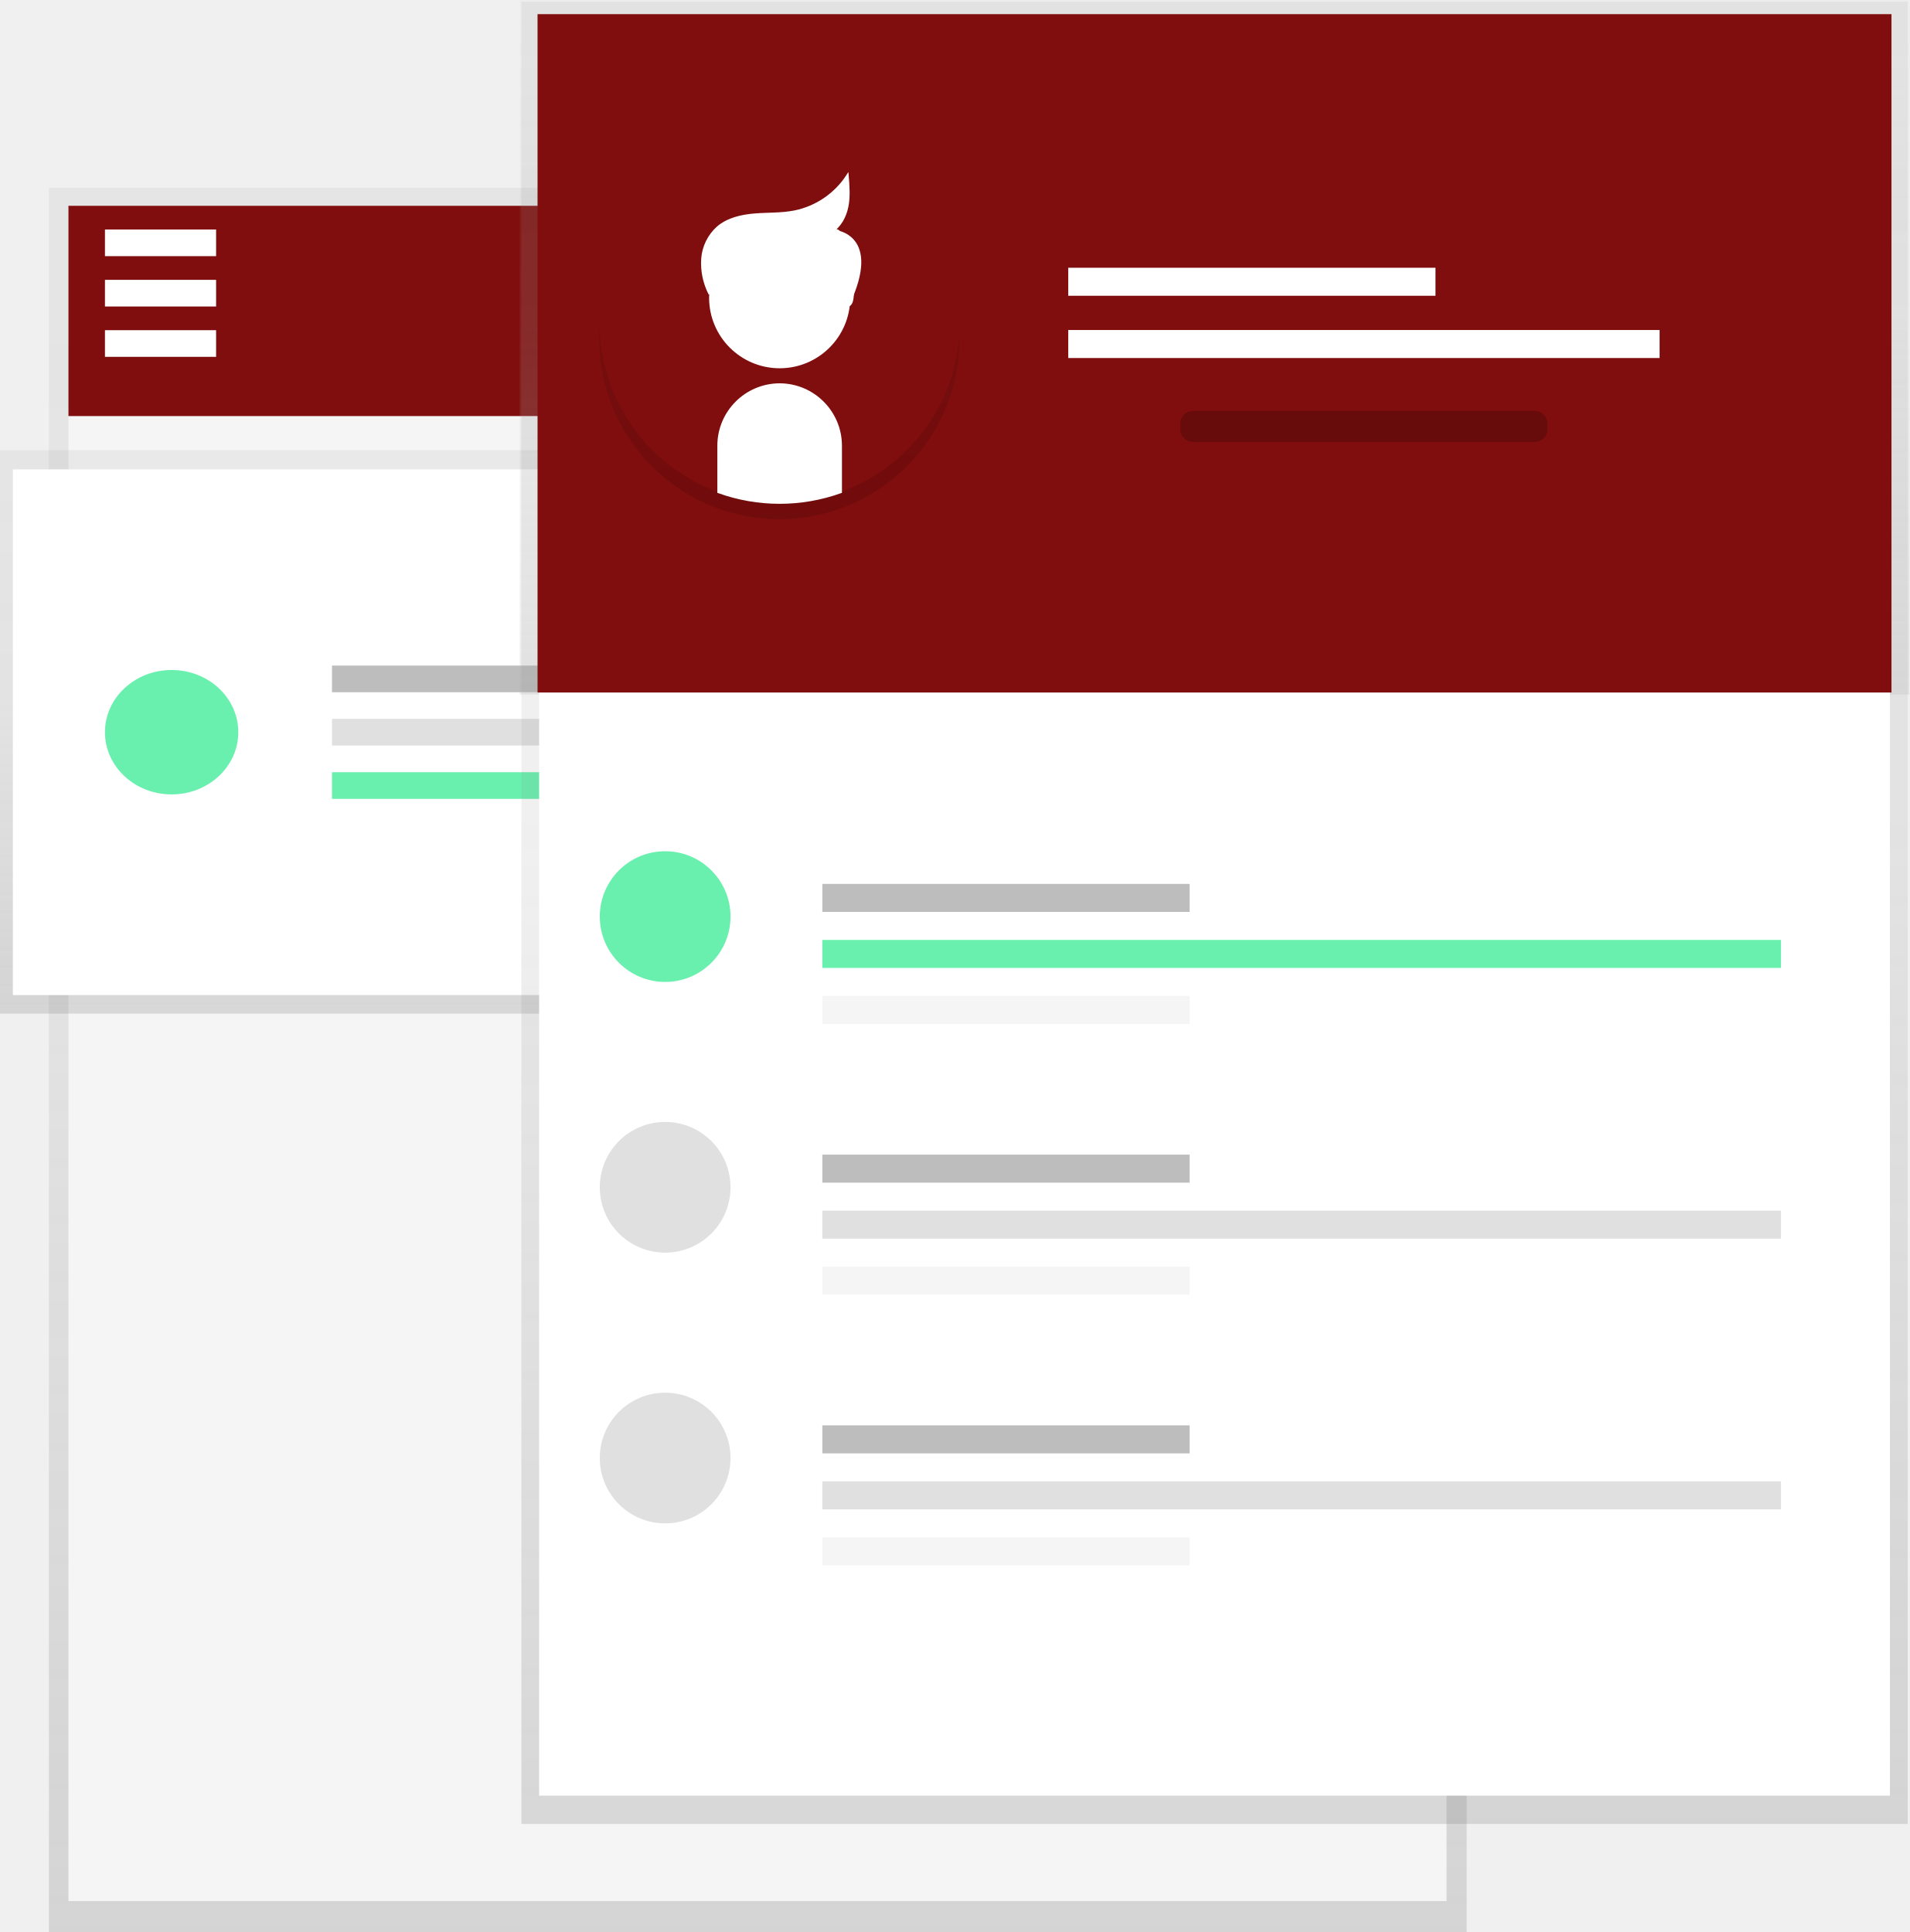
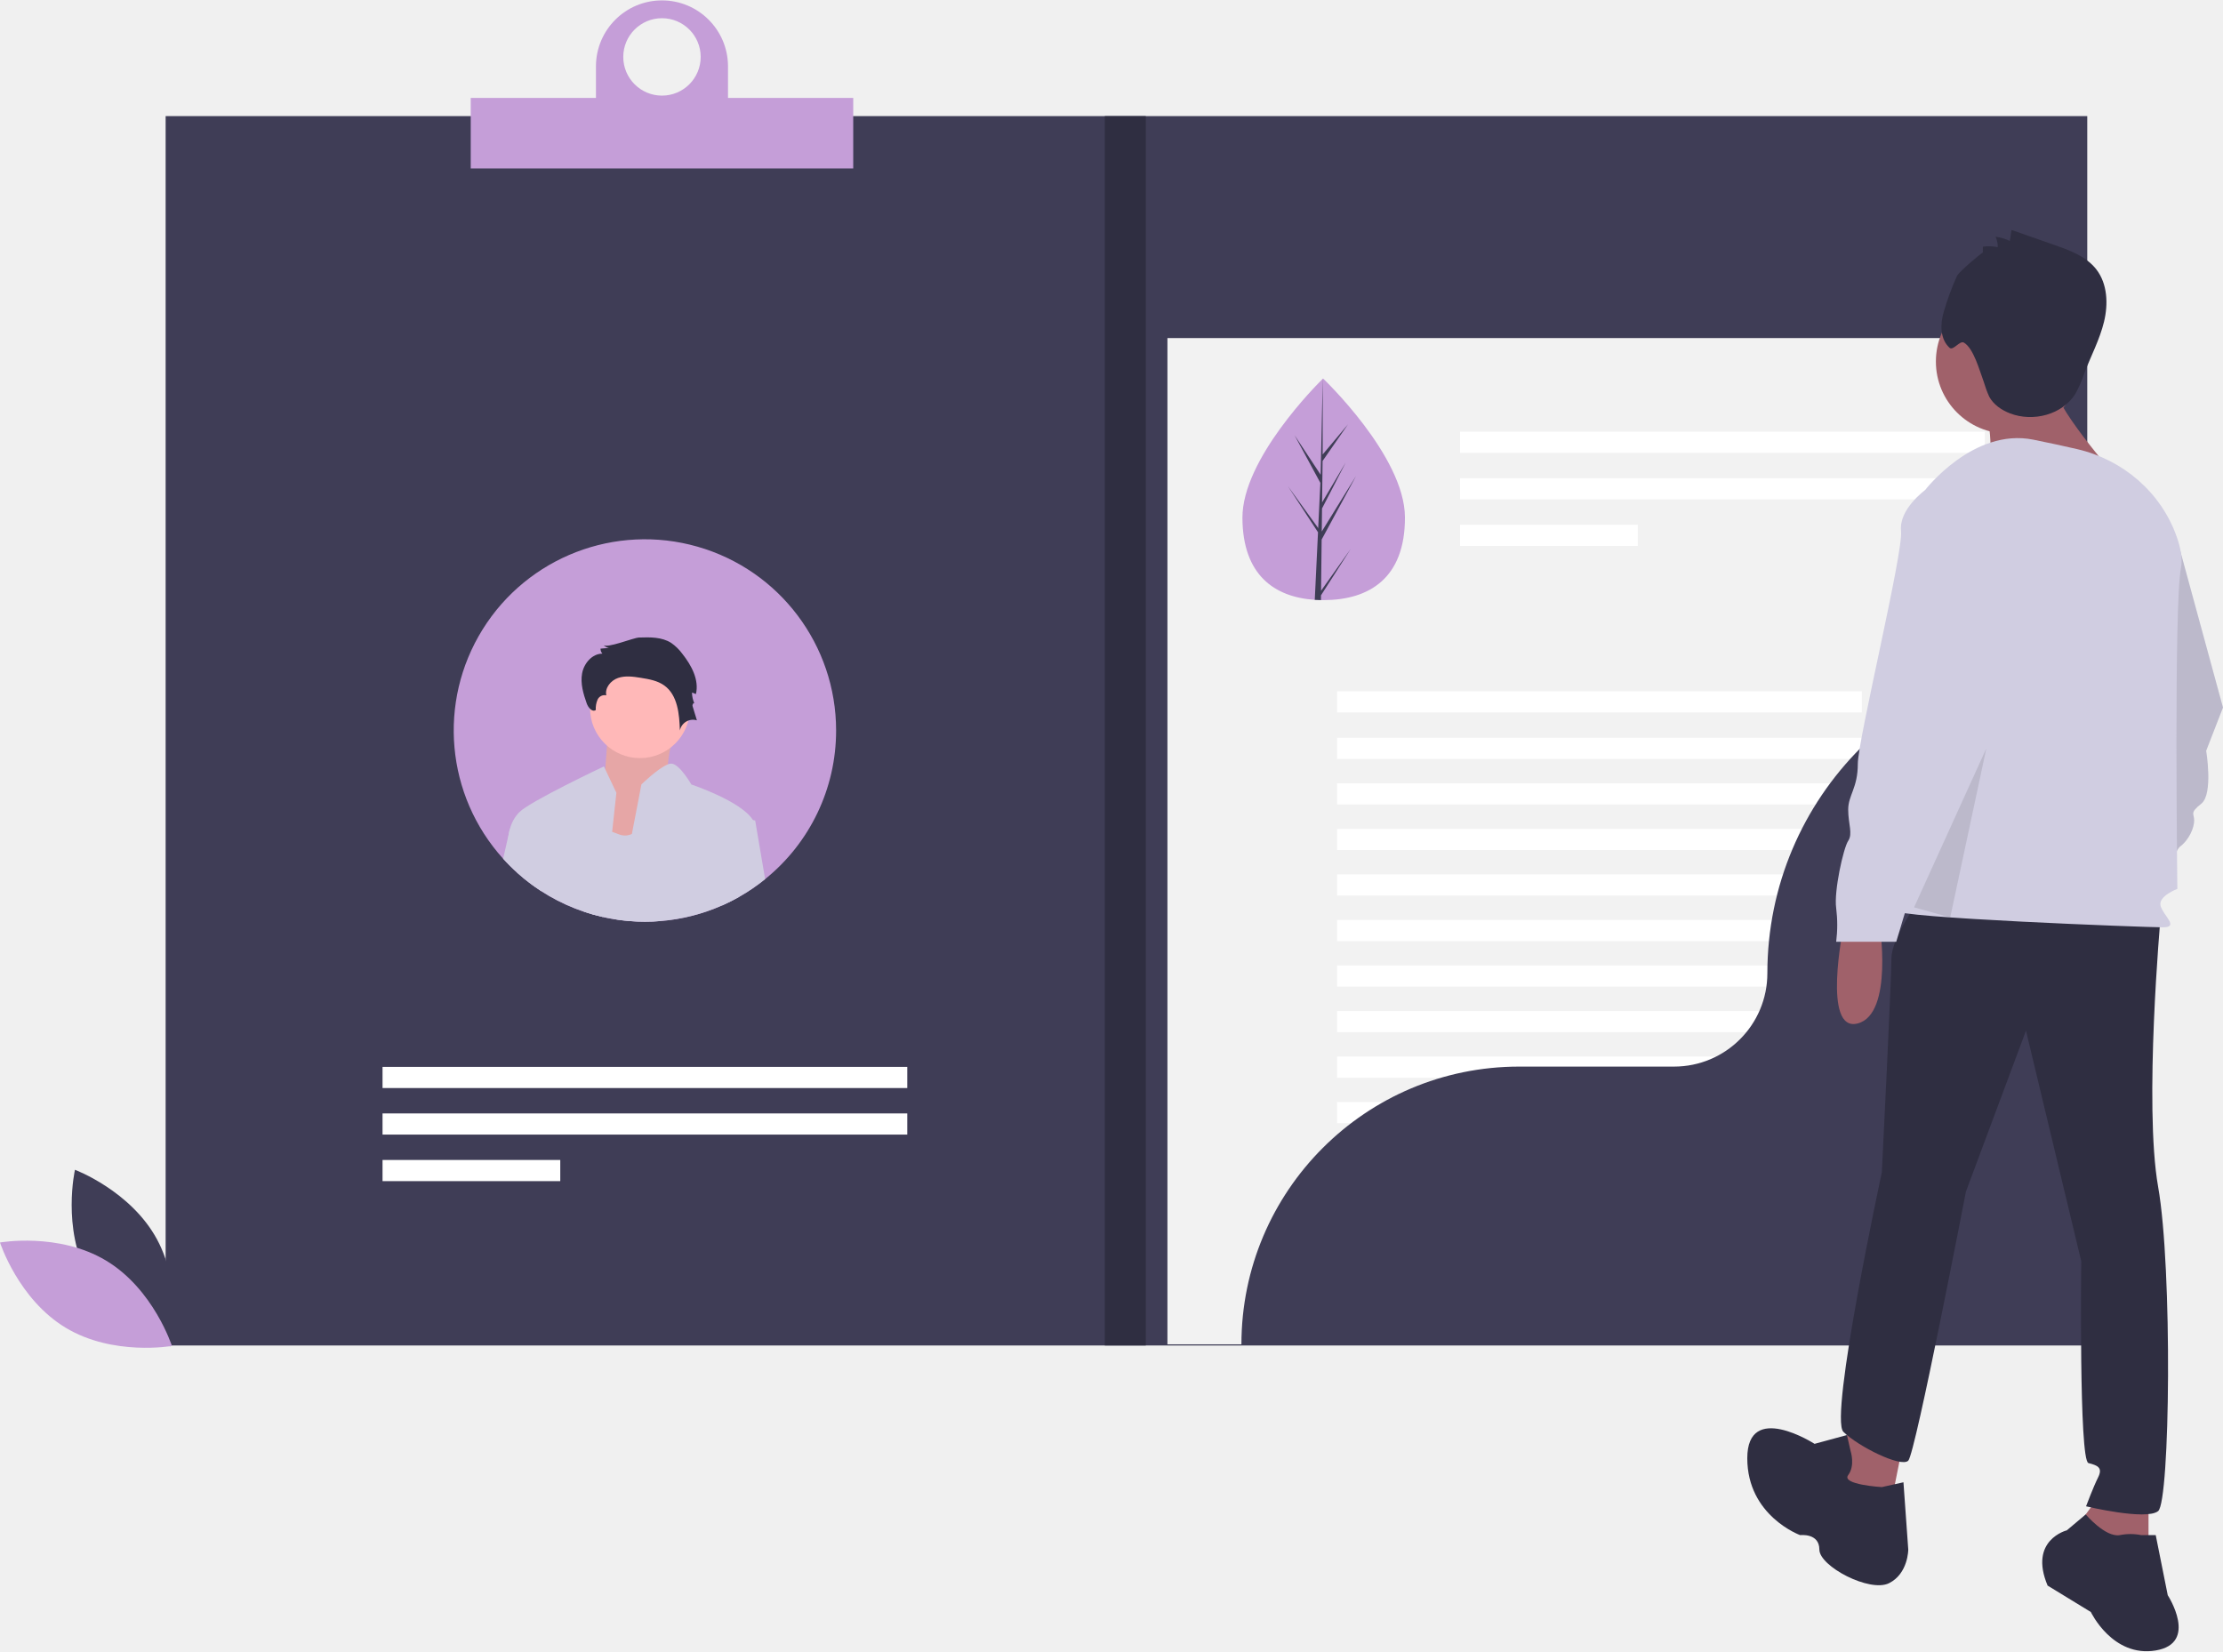
- <svg xmlns="http://www.w3.org/2000/svg" xmlns:xlink="http://www.w3.org/1999/xlink" id="1c549851-e1f5-47c2-9f19-cda9fc007f23" data-name="Layer 1" width="742" height="751" viewBox="0 0 742 751">
-   <defs>
-     <linearGradient id="293c43c5-f5dc-4f36-9ea4-ed10593f05c6" x1="294.5" y1="751" x2="294.5" y2="73" gradientUnits="userSpaceOnUse">
-       <stop offset="0" stop-color="gray" stop-opacity="0.25" />
-       <stop offset="0.54" stop-color="gray" stop-opacity="0.12" />
-       <stop offset="1" stop-color="gray" stop-opacity="0.1" />
-     </linearGradient>
-     <linearGradient id="41fd0ec7-182b-4282-83b7-ab7a020e918b" x1="295.5" y1="394" x2="295.5" y2="175" xlink:href="#293c43c5-f5dc-4f36-9ea4-ed10593f05c6" />
-     <linearGradient id="f8c73f52-cb57-4dfb-aa28-3dc50b136682" x1="472" y1="709" x2="472" y2="0.67" xlink:href="#293c43c5-f5dc-4f36-9ea4-ed10593f05c6" />
-     <linearGradient id="f7f8622f-4980-4731-9af3-3a9e922a0253" x1="472" y1="269.98" x2="472" gradientUnits="userSpaceOnUse">
-       <stop offset="0" stop-color="#b3b3b3" stop-opacity="0.25" />
-       <stop offset="0.54" stop-color="#b3b3b3" stop-opacity="0.1" />
-       <stop offset="1" stop-color="#b3b3b3" stop-opacity="0.05" />
-     </linearGradient>
-     <linearGradient id="b4700321-3280-4bc3-a158-9252876dd1e5" x1="713.21" y1="420.46" x2="718.93" y2="557.24" gradientTransform="matrix(-1, 0.01, -0.01, -1, 1253.94, 688.13)" gradientUnits="userSpaceOnUse">
-       <stop offset="0" stop-opacity="0.12" />
-       <stop offset="0.55" stop-opacity="0.09" />
-       <stop offset="1" stop-opacity="0.02" />
-     </linearGradient>
-   </defs>
-   <rect x="19" y="73" width="551" height="678" fill="url(#293c43c5-f5dc-4f36-9ea4-ed10593f05c6)" />
-   <rect x="26.6" y="80.56" width="535.57" height="658.44" fill="#f5f5f5" />
-   <rect x="26.6" y="80" width="535.57" height="81.73" fill="#810e0e" />
-   <rect x="40.79" y="89.21" width="43.19" height="10.36" fill="#fff" />
-   <rect x="40.79" y="108.78" width="43.19" height="10.36" fill="#fff" />
-   <rect x="40.79" y="128.35" width="43.19" height="10.36" fill="#fff" />
-   <rect y="175" width="591" height="219" fill="url(#41fd0ec7-182b-4282-83b7-ab7a020e918b)" />
-   <rect x="5" y="182.46" width="578.76" height="204.34" fill="#fff" />
-   <rect x="129.02" y="258.72" width="145.61" height="10.36" fill="#bdbdbd" />
-   <rect x="129.02" y="300.17" width="145.61" height="10.36" fill="#69f0ae" />
-   <rect x="129.02" y="279.44" width="420.8" height="10.36" fill="#e0e0e0" />
-   <ellipse cx="66.7" cy="284.62" rx="25.91" ry="24.18" fill="#69f0ae" />
-   <rect x="202.62" y="0.67" width="538.76" height="708.33" fill="url(#f8c73f52-cb57-4dfb-aa28-3dc50b136682)" />
-   <rect x="202" width="540" height="269.98" fill="url(#f7f8622f-4980-4731-9af3-3a9e922a0253)" />
-   <rect x="209.52" y="6.15" width="524.97" height="691.85" fill="#fff" />
-   <rect x="208.91" y="5.5" width="526.18" height="263.69" fill="#810e0e" />
-   <rect x="319.59" y="343.59" width="142.73" height="10.89" fill="#bdbdbd" />
-   <rect x="319.59" y="387.13" width="142.73" height="10.89" fill="#f5f5f5" />
-   <rect x="319.59" y="365.36" width="372.56" height="10.89" fill="#69f0ae" />
-   <rect x="415.15" y="104.08" width="142.73" height="10.89" fill="#fff" />
-   <rect x="415.15" y="128.28" width="229.83" height="10.89" fill="#fff" />
-   <rect x="458.69" y="159.72" width="142.73" height="12.1" rx="5" ry="5" opacity="0.2" />
-   <circle cx="258.5" cy="356.29" r="25.4" fill="#69f0ae" />
-   <rect x="319.59" y="448.82" width="142.73" height="10.89" fill="#bdbdbd" />
-   <rect x="319.59" y="492.37" width="142.73" height="10.89" fill="#f5f5f5" />
-   <rect x="319.59" y="470.59" width="372.56" height="10.89" fill="#e0e0e0" />
-   <circle cx="258.5" cy="461.52" r="25.4" fill="#e0e0e0" />
-   <rect x="319.59" y="554.06" width="142.73" height="10.89" fill="#bdbdbd" />
-   <rect x="319.59" y="597.6" width="142.73" height="10.89" fill="#f5f5f5" />
-   <rect x="319.59" y="575.83" width="372.56" height="10.89" fill="#e0e0e0" />
-   <circle cx="258.5" cy="566.76" r="25.4" fill="#e0e0e0" />
-   <path d="M461.9,207.23a70,70,0,1,0,93-67l.22,18a23.79,23.79,0,0,1-23.43,24h0a23.79,23.79,0,0,1-24-23.43l-.22-18A70.07,70.07,0,0,0,461.9,207.23Z" transform="translate(-229 -74.5)" fill="url(#b4700321-3280-4bc3-a158-9252876dd1e5)" />
-   <path d="M602,199.86a70,70,0,1,0-93.76,65.92v-18A23.79,23.79,0,0,1,532,224h0a23.79,23.79,0,0,1,23.72,23.72v18A70.07,70.07,0,0,0,602,199.86Z" transform="translate(-229 -74.5)" fill="#810e0e" />
-   <circle cx="303" cy="115.73" r="26.92" fill="#fff" stroke="#fff" stroke-miterlimit="10" />
-   <path d="M532,224h0a23.79,23.79,0,0,0-23.72,23.72v18a70.3,70.3,0,0,0,47.43,0v-18A23.79,23.79,0,0,0,532,224Z" transform="translate(-229 -74.5)" fill="#fff" stroke="#fff" stroke-miterlimit="10" />
-   <path d="M504.85,188.74A26.12,26.12,0,0,1,502,175.19a18.11,18.11,0,0,1,6-12.28c3.92-3.34,9.24-4.53,14.38-4.94s10.34-.16,15.4-1.16a32.19,32.19,0,0,0,20.56-13.94c.32,4,.65,8-.11,11.85s-2.76,7.71-6.14,9.79c4.09-1.89,3.64,2.54,2.76,5.2,2,2.45,7,2.85,7.2,6a19.92,19.92,0,0,1-1,9.36c-1.24,2.92.09,8.07-3.07,8.29" transform="translate(-229 -74.5)" fill="#fff" stroke="#fff" stroke-miterlimit="10" />
-   <path d="M553.51,163.87s18.79,1.64,5.41,29.52" transform="translate(-229 -74.5)" fill="#fff" />
+ <svg xmlns="http://www.w3.org/2000/svg" id="a0b12775-6e5f-4473-9cb3-a305020561f5" data-name="Layer 1" width="925.25" height="687.323" viewBox="0 0 925.25 687.323">
+   <rect x="68.941" y="48.33" width="799.809" height="511.726" fill="#3f3d56" />
+   <rect x="485.903" y="140.725" width="360.104" height="418.857" fill="#f2f2f2" />
+   <path d="M174.04,637.759c10.945,20.298,34.175,29.012,34.175,29.012s5.484-24.196-5.461-44.495-34.175-29.012-34.175-29.012S163.095,617.46,174.04,637.759Z" transform="translate(-137.375 -106.3387)" fill="#3f3d56" />
+   <path d="M181.563,631.081c19.761,11.889,27.371,35.503,27.371,35.503s-24.428,4.339-44.188-7.55S137.375,623.531,137.375,623.531,161.803,619.192,181.563,631.081Z" transform="translate(-137.375 -106.3387)" fill="#c59ed8" />
+   <rect x="607.702" y="179.698" width="218.403" height="8.807" fill="#fff" />
+   <rect x="607.702" y="199.073" width="218.403" height="8.807" fill="#fff" />
+   <rect x="607.702" y="218.447" width="73.975" height="8.807" fill="#fff" />
+   <rect x="159.218" y="444.09" width="218.403" height="8.807" fill="#fff" />
+   <rect x="159.218" y="463.465" width="218.403" height="8.807" fill="#fff" />
+   <rect x="159.218" y="482.839" width="73.975" height="8.807" fill="#fff" />
+   <rect x="556.53" y="287.729" width="218.403" height="8.807" fill="#fff" />
+   <rect x="556.53" y="307.104" width="218.403" height="8.807" fill="#fff" />
+   <rect x="556.53" y="326.057" width="218.403" height="8.807" fill="#fff" />
+   <rect x="556.53" y="345.01" width="218.403" height="8.807" fill="#fff" />
+   <rect x="556.53" y="363.962" width="218.403" height="8.807" fill="#fff" />
+   <rect x="556.53" y="382.915" width="218.403" height="8.807" fill="#fff" />
+   <rect x="556.53" y="401.868" width="218.403" height="8.807" fill="#fff" />
+   <rect x="556.53" y="420.821" width="218.403" height="8.807" fill="#fff" />
+   <rect x="556.53" y="439.774" width="218.403" height="8.807" fill="#fff" />
+   <rect x="556.53" y="458.726" width="218.403" height="8.807" fill="#fff" />
+   <rect x="556.53" y="477.679" width="218.403" height="8.807" fill="#fff" />
+   <path d="M485.377,410.399a79.386,79.386,0,0,1-29.538,61.871,78.463,78.463,0,0,1-10.888,7.42,76.938,76.938,0,0,1-7.126,3.573,78.803,78.803,0,0,1-25.482,6.453q-3.241.27-6.548.265a78.642,78.642,0,0,1-13.021-1.071c-1.516-.237-3.013-.531-4.492-.872a76.559,76.559,0,0,1-7.647-2.123,79.4,79.4,0,0,1-27.927-16.243,72.431,72.431,0,0,1-5.923-5.894A79.576,79.576,0,1,1,485.377,410.399Z" transform="translate(-137.375 -106.3387)" fill="#c59ed8" />
+   <path d="M722.136,321.621c.113,25.472-14.99,34.431-33.668,34.514q-.651.003-1.295-.009-1.299-.022-2.57-.107c-16.863-1.119-30.002-10.41-30.107-34.098-.109-24.515,31.085-55.591,33.425-57.889l.004-.002c.089-.088.134-.131.134-.131S722.023,296.152,722.136,321.621Z" transform="translate(-137.375 -106.3387)" fill="#c59ed8" />
+   <path d="M687.22,352.245l12.293-17.338-12.315,19.235-.024,1.985q-1.299-.022-2.57-.107l1.22-25.488-.011-.197.023-.037.116-2.408-12.517-19.173L685.979,326.085l.033.51.921-19.257-10.731-19.822,10.846,16.438.871-39.922.004-.133.001.131L687.89,295.51l10.537-12.527-10.571,15.238-.204,17.24,9.822-16.588-9.85,19.122-.113,9.587,14.258-23.092-14.299,26.437Z" transform="translate(-137.375 -106.3387)" fill="#3f3d56" />
+   <path d="M1005.651,378.786A132.67,132.67,0,0,0,872.981,511.455v0a38.853,38.853,0,0,1-38.853,38.853H769.688a115.612,115.612,0,0,0-115.612,115.612v0h351.575V378.786Z" transform="translate(-137.375 -106.3387)" fill="#3f3d56" />
+   <rect x="459.843" y="48.33" width="17.058" height="511.726" fill="#2f2e41" />
+   <path d="M440.383,147.087v-13.267a27.482,27.482,0,0,0-54.963,0v13.267H333.3v29.377H492.504V147.087Zm-27.482-33.167a16.11,16.11,0,1,1-16.11,16.11A16.11,16.11,0,0,1,412.902,113.92Z" transform="translate(-137.375 -106.3387)" fill="#c59ed8" />
+   <path d="M419.926,405.147s-7.916,22.529-3.044,25.995-16.44,31.772-16.44,31.772l-25.574-6.932,14.005-23.684s1.827-23.684,1.827-27.15S419.926,405.147,419.926,405.147Z" transform="translate(-137.375 -106.3387)" fill="#ffb8b8" />
+   <path d="M419.926,405.147s-7.916,22.529-3.044,25.995-16.44,31.772-16.44,31.772l-25.574-6.932,14.005-23.684s1.827-23.684,1.827-27.15S419.926,405.147,419.926,405.147Z" transform="translate(-137.375 -106.3387)" opacity="0.1" />
+   <circle cx="266.376" cy="294.765" r="20.796" fill="#ffb8b8" />
+   <path d="M388.282,488.039a76.559,76.559,0,0,1-7.647-2.123l3.98-27.292,1.232-8.415,6.311,2.369c.853.313,1.82.682,2.928,1.09a6.657,6.657,0,0,0,5.288-.189c6.103-2.796,9.732-13.674,9.732-13.674s.246,3.051.569,8.216c.578,9.069,1.412,24.667,1.668,41.696q-3.241.27-6.548.265a78.642,78.642,0,0,1-13.021-1.071C391.258,488.674,389.76,488.38,388.282,488.039Z" transform="translate(-137.375 -106.3387)" fill="#d0cde1" />
+   <path d="M393.93,436.345l-1.772,16.233-.862,7.856L388.282,488.039a76.559,76.559,0,0,1-7.647-2.123,79.4,79.4,0,0,1-27.927-16.243l-3.838-13.693a16.195,16.195,0,0,1,.246-2.435.035.035,0,0,1,.009-.028,17.22,17.22,0,0,1,.474-2.123.073.073,0,0,0,.009-.028,15.732,15.732,0,0,1,3.885-6.937c4.625-4.624,35.233-19.067,35.233-19.067l.578,1.213Z" transform="translate(-137.375 -106.3387)" fill="#d0cde1" />
+   <path d="M403.308,371.713c4.61-.165,9.544-.246,13.431,2.238a19.663,19.663,0,0,1,4.642,4.544c3.786,4.786,7.057,10.808,5.651,16.746l-1.633-.637a10.695,10.695,0,0,0,1.032,4.582c-.23-.669-1.0.412-.794,1.089l1.799,5.903a5.557,5.557,0,0,0-7.087,4.229c-.206-6.856-.917-14.717-6.478-18.732-2.805-2.024-6.354-2.642-9.769-3.191-3.151-.506-6.453-.989-9.471.048s-5.587,4.123-4.903,7.24a3.225,3.225,0,0,0-3.635,1.792,9.41,9.41,0,0,0-.744,4.308c-1.483,1.048-3.171-1.033-3.776-2.746-1.419-4.02-2.68-8.3-1.916-12.494s4.182-8.202,8.445-8.216a2.96,2.96,0,0,1-.77-2.084l3.514-.297a3.884,3.884,0,0,1-2.321-1.224C389.934,376.362,401.027,371.795,403.308,371.713Z" transform="translate(-137.375 -106.3387)" fill="#2f2e41" />
+   <path d="M451.698,451.365c-.54,4.331-3.629,16.565-6.747,28.325a76.938,76.938,0,0,1-7.126,3.573,78.803,78.803,0,0,1-25.482,6.453q-3.241.27-6.548.265a78.642,78.642,0,0,1-13.021-1.071c1.611-6.217,3.781-16.461,5.809-26.496.616-3.032,1.222-6.055,1.791-8.936,2.227-11.353,3.952-20.602,3.952-20.602s6.918-6.785,11.021-8.358a3.556,3.556,0,0,1,1.772-.294c3.383.559,8.008,8.652,8.008,8.652s20.753,6.918,25.605,14.774A5.748,5.748,0,0,1,451.698,451.365Z" transform="translate(-137.375 -106.3387)" fill="#d0cde1" />
+   <path d="M363.89,451.365l-1.213,25.927a78.773,78.773,0,0,1-9.969-7.619,72.431,72.431,0,0,1-5.923-5.894c.995-4.369,1.829-8.045,2.331-10.235a.035.035,0,0,1,.009-.028c.265-1.213.436-1.962.474-2.123a.073.073,0,0,0,.009-.028Z" transform="translate(-137.375 -106.3387)" fill="#d0cde1" />
+   <path d="M455.839,472.27a78.463,78.463,0,0,1-10.888,7.42,76.938,76.938,0,0,1-7.126,3.573l-2.303-13.419,2.312-25.416,12.897,3.222.967.246Z" transform="translate(-137.375 -106.3387)" fill="#d0cde1" />
+   <path d="M1002.625,516.84s-9,44,6,40,9-42,9-42Z" transform="translate(-137.375 -106.3387)" fill="#a0616a" />
+   <path d="M1044.625,334.84h-10s-11,8-10,17-18,87-18,97-4,13-4,19,2,10,0,13-6,21-5,28a56.394,56.394,0,0,1,0,14h25s18-61,22-64,6-8,6-11-2-3,3-7,2-22,2-22l7-18Z" transform="translate(-137.375 -106.3387)" fill="#d0cde1" />
+   <path d="M1044.625,334.84h-10s-11,8-10,17-18,87-18,97-4,13-4,19,2,10,0,13-6,21-5,28a56.394,56.394,0,0,1,0,14h25s18-61,22-64,6-8,6-11-2-3,3-7,2-22,2-22l7-18Z" transform="translate(-137.375 -106.3387)" opacity="0.1" />
+   <path d="M904.625,492.34s-9,44,6,40,9-42,9-42Z" transform="translate(-137.375 -106.3387)" fill="#a0616a" />
+   <polygon points="770.25 591.001 764.25 616.001 786.25 630.001 792.25 600.001 770.25 591.001" fill="#a0616a" />
+   <polygon points="874.25 622.001 863.25 637.001 876.25 652.001 894.25 652.001 894.25 622.001 874.25 622.001" fill="#a0616a" />
+   <path d="M1034.625,745.34h-6a22.578,22.578,0,0,0-9,0c-6,1-14.142-8.625-14.142-8.625l-7.858,6.625s-16,4-8,23l18,11s9,19,27,16,5-23,5-23Z" transform="translate(-137.375 -106.3387)" fill="#2f2e41" />
+   <path d="M907.625,710.34l-1.521-6.662L892.625,707.34s-28-18-28,6,22,32,22,32,8-1,8,6,21,18,29,14,8-14,8-14l-2-28-9,2s-17-1-14-5S907.625,710.34,907.625,710.34Z" transform="translate(-137.375 -106.3387)" fill="#2f2e41" />
+   <path d="M936.625,480.34s-12,16-12,25-4,89-4,89-22,102-16,108,24,15,27,12,24-112,24-112l25-67,23,96s-1,83,3,84,6,2,4,6-5,12-5,12,25,6,30,2,6-101,0-135,1-112,1-112Z" transform="translate(-137.375 -106.3387)" fill="#2f2e41" />
+   <circle cx="835.75" cy="150.501" r="30" fill="#a0616a" />
+   <path d="M964.125,275.84s4,21,0,27,54,2,54,2-28-32-25-38S964.125,275.84,964.125,275.84Z" transform="translate(-137.375 -106.3387)" fill="#a0616a" />
+   <path d="M938.625,310.34s20-26,45-21c6.749,1.35,12.916,2.7,18.322,3.951,19.049,4.41,34.889,17.986,41.397,36.424,1.688,4.781,2.531,9.375,1.781,13.125-3,15-1.5,133.5-1.5,133.5s-8,3-7,7,8,9,1,9-113-4-111-7S938.625,310.34,938.625,310.34Z" transform="translate(-137.375 -106.3387)" fill="#d0cde1" />
+   <path d="M948.625,310.34h-10s-11,8-10,17-18,87-18,97-4,13-4,19,2,10,0,13-6,21-5,28a56.394,56.394,0,0,1,0,14h25s18-61,22-64,6-8,6-11-2-3,3-7,2-22,2-22l7-18Z" transform="translate(-137.375 -106.3387)" fill="#d0cde1" />
+   <polygon points="796.671 377.682 826.75 311.501 811.711 381.885 796.671 377.682" opacity="0.1" />
+   <path d="M962.659,211.473l.016-2.476a19.304,19.304,0,0,1,6.206.218,10.079,10.079,0,0,0-.908-4.335,19.621,19.621,0,0,1,5.934,1.766l.689-4.598,17.911,6.277c6.429,2.253,13.224,4.762,17.397,10.148,4.652,6.004,4.989,14.405,3.204,21.787s-5.418,14.165-8.129,21.26a50.281,50.281,0,0,1-3.805,8.746c-5.414,8.727-17.636,11.841-27.213,8.133-3.534-1.368-6.872-3.65-8.663-6.99a51.875,51.875,0,0,1-2.335-6.376c-1.664-4.409-4.095-13.633-8.135-16.059-1.778-1.068-4.489,3.517-6.024,2.122-3.945-3.583-3.969-9.845-2.407-14.941a110.34,110.34,0,0,1,5.503-14.941C952.843,219.262,962.661,211.176,962.659,211.473Z" transform="translate(-137.375 -106.3387)" fill="#2f2e41" />
</svg>
